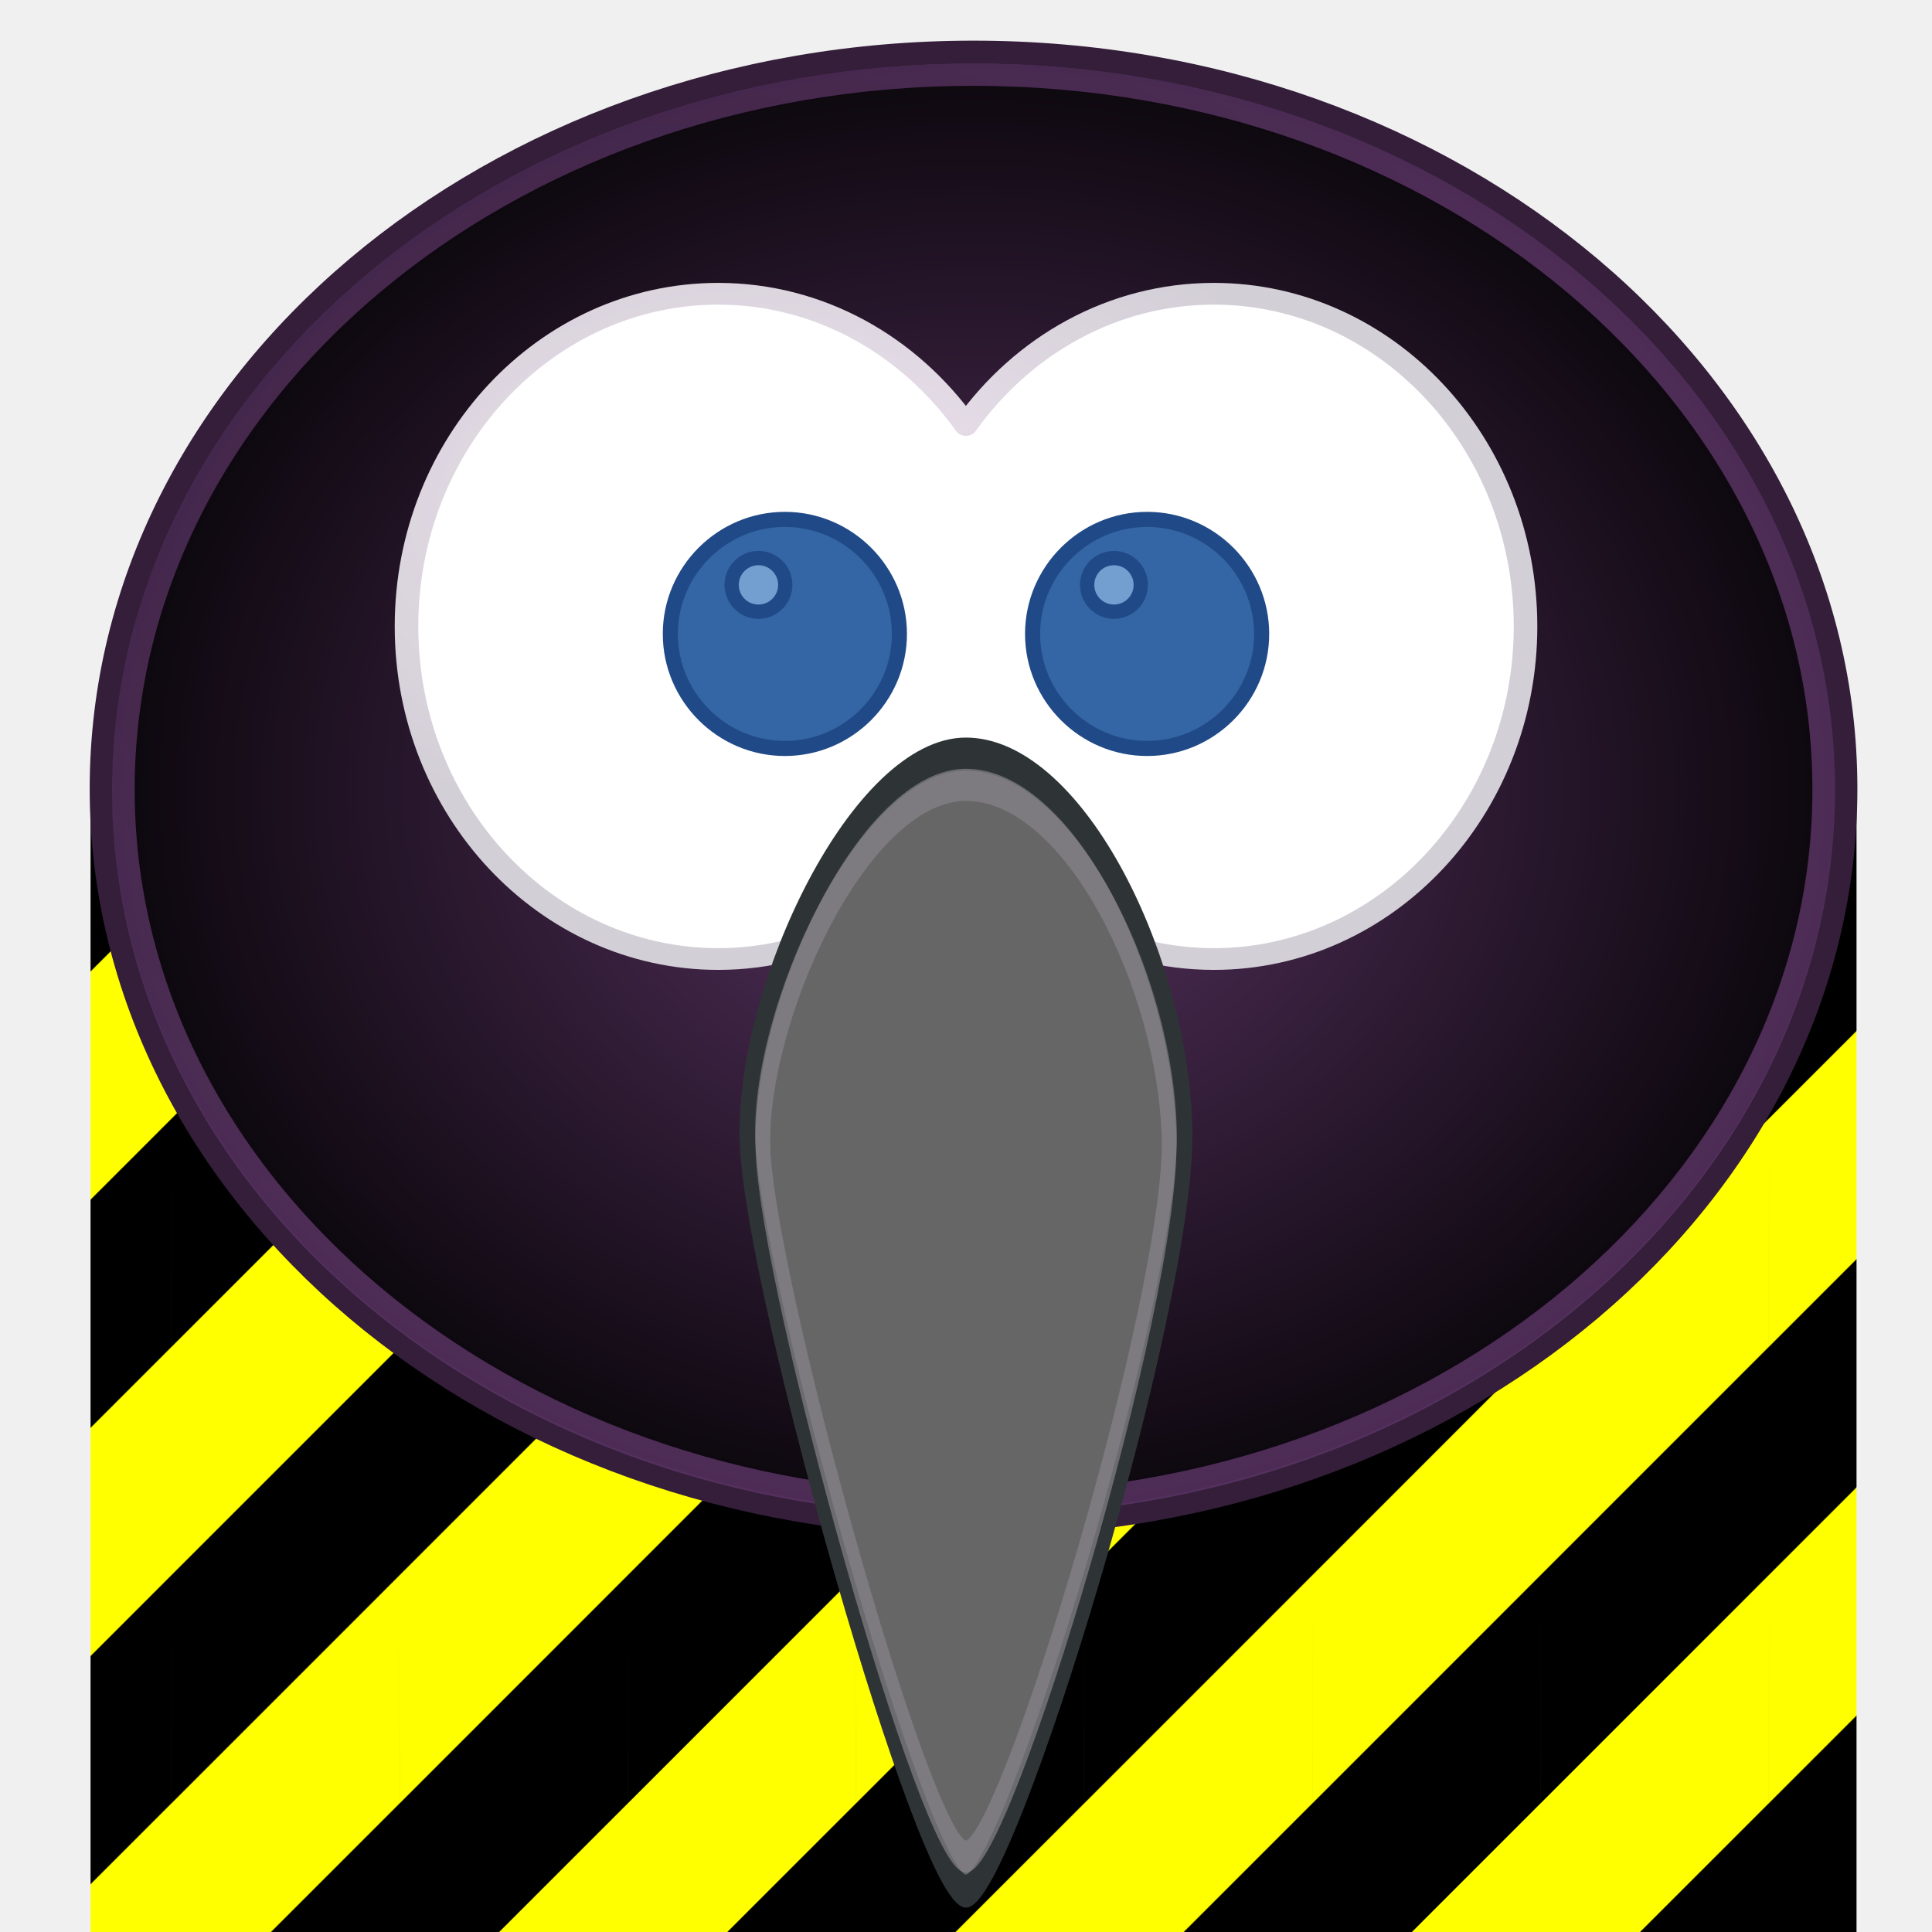
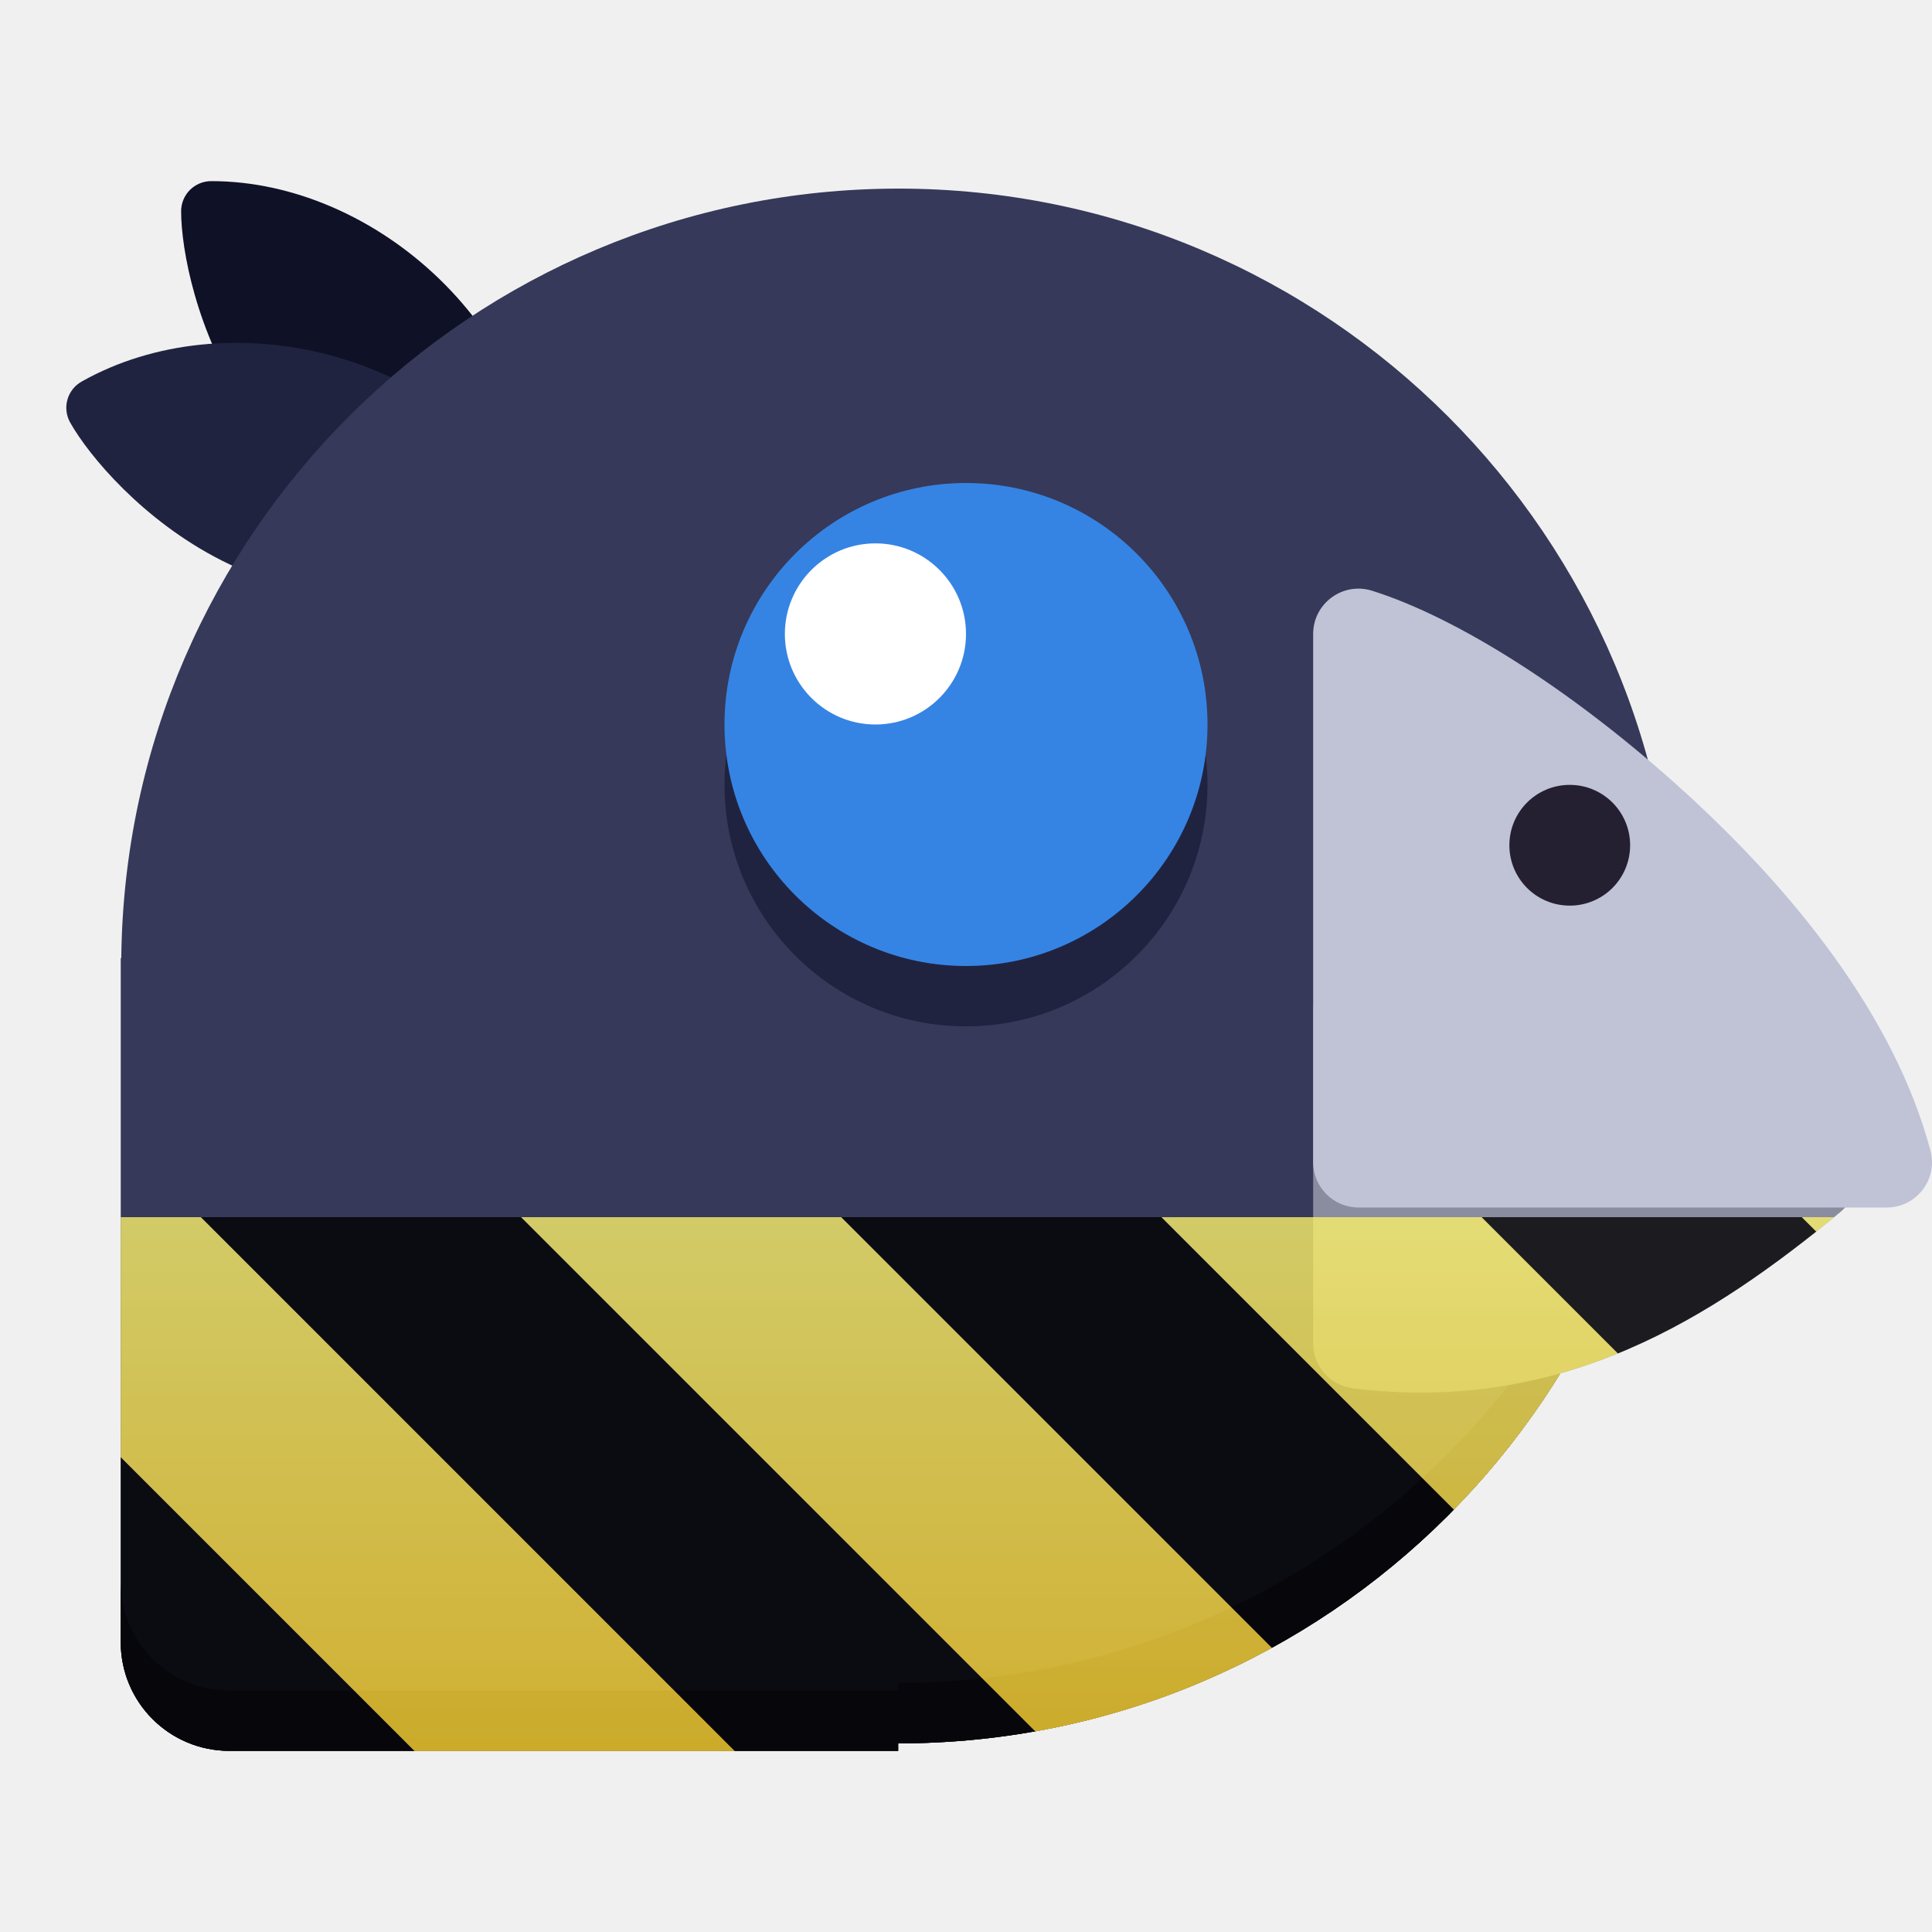
- <svg xmlns="http://www.w3.org/2000/svg" xmlns:xlink="http://www.w3.org/1999/xlink" width="512" height="512" viewBox="0 0 135.467 135.467" version="1.1" id="svg1301">
-   <defs id="defs1295">
-     <linearGradient id="linearGradient5819">
-       <stop style="stop-color:#ffff00;stop-opacity:1;" offset="0" id="stop5815" />
-       <stop style="stop-color:#ffff00;stop-opacity:0;" offset="1" id="stop5817" />
-     </linearGradient>
-     <linearGradient id="linearGradient2057">
-       <stop style="stop-color:#46284d;stop-opacity:1" offset="0" id="stop2053" />
-       <stop style="stop-color:#5c3566;stop-opacity:1" offset="1" id="stop2055" />
-     </linearGradient>
-     <linearGradient id="linearGradient2049">
-       <stop style="stop-color:#eee2ee;stop-opacity:1" offset="0" id="stop2045" />
-       <stop style="stop-color:#d3cfd7;stop-opacity:1" offset="1" id="stop2047" />
-     </linearGradient>
-     <linearGradient id="linearGradient2023">
-       <stop style="stop-color:#5c3566;stop-opacity:1" offset="0" id="stop2019" />
-       <stop style="stop-color:#0a060b;stop-opacity:1" offset="1" id="stop2021" />
-     </linearGradient>
-     <radialGradient xlink:href="#linearGradient2023" id="radialGradient2027" cx="68.07" cy="228.863" fx="68.07" fy="228.863" r="61.383" gradientTransform="matrix(1.004528,0,0,0.8480834,-0.1158457,22.73622)" gradientUnits="userSpaceOnUse" />
-     <radialGradient xlink:href="#linearGradient2049" id="radialGradient2051" cx="-199.884" cy="751.411" fx="-199.884" fy="751.411" r="142.83" gradientTransform="matrix(1,0,0,0.6506508,0,279.0802)" gradientUnits="userSpaceOnUse" />
-     <radialGradient xlink:href="#linearGradient2057" id="radialGradient2061" cx="48.683" cy="210.217" fx="48.683" fy="210.217" r="60.325" gradientUnits="userSpaceOnUse" gradientTransform="matrix(1.001069,0,0,0.8419914,-0.07299608,24.30305)" />
-     <radialGradient xlink:href="#linearGradient2049" id="radialGradient2214" gradientUnits="userSpaceOnUse" gradientTransform="matrix(1,0,0,0.6506508,0,279.0802)" cx="-204.979" cy="751.574" fx="-204.979" fy="751.574" r="142.83" />
-     <pattern patternUnits="userSpaceOnUse" width="32" height="32" patternTransform="translate(-500,-64.00001)" id="pattern5270">
-       <rect style="fill:#000000;fill-opacity:1;fill-rule:evenodd;stroke:none;stroke-width:0;stroke-linecap:square;stroke-miterlimit:4;stroke-dasharray:none;stroke-opacity:1" id="rect5260" width="16" height="32" x="16" y="0" />
-       <path id="path5262" style="fill:#ffff00;fill-opacity:1;fill-rule:evenodd;stroke:none;stroke-width:0;stroke-linecap:square;stroke-miterlimit:4;stroke-dasharray:none;stroke-opacity:1" d="M 32,3.8968653e-6 32,16 16.002,32 16,16 Z" />
-       <rect style="opacity:1;fill:#ffff00;fill-opacity:1;fill-rule:evenodd;stroke:none;stroke-width:0;stroke-linecap:square;stroke-miterlimit:4;stroke-dasharray:none" id="rect5266" width="16" height="32" x="-2.8421709e-14" y="0" />
-       <path id="path5268" style="opacity:1;fill:#000000;fill-opacity:1;fill-rule:evenodd;stroke:none;stroke-width:0;stroke-linecap:square;stroke-miterlimit:4;stroke-dasharray:none" d="M 16,3.8968653e-6 16,16 0.002,32 3.9991254e-6,16 Z" />
-     </pattern>
-     <linearGradient xlink:href="#linearGradient5819" id="linearGradient5821" x1="174.879" y1="118.348" x2="214.1" y2="118.348" gradientUnits="userSpaceOnUse" />
-   </defs>
-   <g id="layer1" transform="translate(0,-161.5333)">
-     <rect style="opacity:1;fill:url(#pattern5270);fill-opacity:1;fill-rule:evenodd;stroke:none;stroke-width:0;stroke-linecap:square;stroke-miterlimit:4;stroke-dasharray:none" id="rect5823" width="123.825" height="80.433" x="6.35" y="216.567" />
-     <ellipse style="opacity:1;fill:url(#radialGradient2027);fill-opacity:1;fill-rule:evenodd;stroke:#341e3a;stroke-width:1.587;stroke-linecap:butt;stroke-linejoin:round;stroke-miterlimit:4;stroke-dasharray:none;stroke-dashoffset:0;stroke-opacity:1" id="path2016" cx="68.262" cy="216.831" rx="61.179" ry="51.654" />
-     <g id="g6326" clip-path="none" transform="matrix(0.2796413,0,0,0.258007,112.3538,-0.656622)" style="stroke:url(#radialGradient2051);stroke-width:3.601;stroke-miterlimit:4;stroke-dasharray:none">
-       <path id="path2387_1_" style="fill:#ffffff;fill-opacity:1;stroke:url(#radialGradient2214);stroke-width:5.91;stroke-linecap:round;stroke-linejoin:round;stroke-miterlimit:4;stroke-dasharray:none;stroke-opacity:1" d="m -221.696,708.462 c -43.129,0 -78.155,40.498 -78.155,90.397 0,49.899 35.026,90.394 78.155,90.394 25.342,0 47.831,-13.999 62.107,-35.661 14.276,21.678 36.814,35.661 62.17,35.661 43.124,0 78.153,-40.498 78.153,-90.394 0,-49.902 -35.029,-90.397 -78.153,-90.397 -25.353,0 -47.894,13.988 -62.17,35.664 -14.276,-21.656 -36.77,-35.664 -62.107,-35.664 z" />
-     </g>
-     <ellipse cy="216.898" cx="68.262" id="circle2039" style="opacity:0.797;fill:none;fill-opacity:1;fill-rule:evenodd;stroke:url(#radialGradient2061);stroke-width:1.586;stroke-linecap:butt;stroke-linejoin:round;stroke-miterlimit:4;stroke-dasharray:none;stroke-dashoffset:0;stroke-opacity:1" rx="59.612" ry="50.139" />
-     <g transform="matrix(0.8094855,0,0,1.723037,-89.70348,50.35245)" id="g4231" style="stroke:#2e3436;stroke-width:1.344;stroke-miterlimit:4;stroke-dasharray:none;stroke-opacity:1">
-       <g id="g319" style="fill:#666666;fill-opacity:1;stroke:#2e3436;stroke-width:1.344;stroke-miterlimit:4;stroke-dasharray:none;stroke-opacity:1">
-         <linearGradient x1="348.288" y1="-137.292" x2="361.629" y2="-137.292" id="linearGradient4266" gradientUnits="userSpaceOnUse" gradientTransform="matrix(0.6415,0,0,-0.7781,-31.1663,4.888)">
-           <stop style="stop-color:#fbb045;stop-opacity:1;fill-opacity:1;fill:url(#linearGradient5821)" offset="0" id="stop4268" />
-           <stop style="stop-color:#c77829;stop-opacity:1;fill-opacity:1;fill:url(#linearGradient5821)" offset="1" id="stop4270" />
-         </linearGradient>
-         <path d="m 194.482,95.213 c -9.511,0 -19.326,9.801 -18.918,15.724 0.406,5.924 15.255,30.546 18.918,30.546 3.665,0 19.345,-24.128 18.937,-31.04 -0.406,-6.911 -9.426,-15.23 -18.937,-15.23 z" style="display:inline;fill:#666666;fill-opacity:1;stroke:#2e3436;stroke-width:1.344;stroke-miterlimit:4;stroke-dasharray:none;stroke-opacity:1" id="path2391_1_" />
+ <svg xmlns="http://www.w3.org/2000/svg" height="128px" viewBox="0 0 128 128" width="128px">
+   <clipPath id="a">
+     <rect height="128" width="128" />
+   </clipPath>
+   <clipPath id="b">
+     <rect height="128" width="128" />
+   </clipPath>
+   <filter id="c" height="100%" width="100%" x="0%" y="0%">
+     <feColorMatrix in="SourceGraphic" type="matrix" values="0 0 0 0 1 0 0 0 0 1 0 0 0 0 1 0 0 0 1 0" />
+   </filter>
+   <mask id="d">
+     <g clip-path="url(#b)" filter="url(#c)">
+       <g clip-path="url(#a)">
+         <path d="m 14 12 c 11 0 22 10 22 22 c 0 1.109 -0.891 2 -2 2 c -18 0 -22 -17 -22 -22 c 0 -1.109 0.891 -2 2 -2 z m 0 0" fill="#0f1126" />
+         <path d="m 5.414 25.277 c 9.582 -5.402 24.074 -2.094 29.965 8.359 c 0.547 0.965 0.207 2.18 -0.758 2.727 c -15.684 8.836 -27.516 -4.008 -29.969 -8.363 c -0.543 -0.965 -0.207 -2.18 0.762 -2.723 z m 0 0" fill="#202340" />
+         <path d="m 59.504 12.496 c -28.227 0.02 -51.18 22.758 -51.469 50.984 c -0.012 -0.008 -0.023 -0.012 -0.035 -0.016 v 45.328 c 0 3.992 3.215 7.207 7.207 7.207 h 44.297 v -0.496 c 28.445 0 51.504 -23.059 51.504 -51.504 s -23.059 -51.504 -51.504 -51.504 z m 0 0" fill="#363959" />
+         <path d="m 80 52 c 0 8.836 -7.164 16 -16 16 s -16 -7.164 -16 -16 s 7.164 -16 16 -16 s 16 7.164 16 16 z m 0 0" fill="#202340" />
+         <path d="m 80 48 c 0 8.836 -7.164 16 -16 16 s -16 -7.164 -16 -16 s 7.164 -16 16 -16 s 16 7.164 16 16 z m 0 0" fill="#3584e4" />
+         <path d="m 64 42 c 0 3.312 -2.688 6 -6 6 s -6 -2.688 -6 -6 s 2.688 -6 6 -6 s 6 2.688 6 6 z m 0 0" fill="#ffffff" />
+         <path d="m 110.863 62 c -1.07 27.605 -23.734 49.449 -51.359 49.504 v 0.496 h -44.297 c -3.992 0 -7.207 -3.215 -7.207 -7.207 v 4 c 0 3.992 3.215 7.207 7.207 7.207 h 44.297 v -0.496 c 28.445 0 51.504 -23.059 51.504 -51.504 c -0.035 -0.668 -0.082 -1.336 -0.145 -2 z m 0 0" fill="#241f31" />
+         <path d="m 91.031 64.184 c -1.957 -0.719 -4.031 0.73 -4.031 2.816 v 22 c 0 1.516 1.129 2.789 2.629 2.977 c 13.965 1.734 23.848 -4.734 32.277 -11.656 c 1.789 -1.477 1.305 -4.336 -0.875 -5.137 z m 0 0" fill="#8a8ca0" />
+         <path d="m 90.902 39.137 c -1.934 -0.605 -3.902 0.836 -3.902 2.863 v 35 c 0 1.656 1.344 3 3 3 h 35 c 1.973 0 3.41 -1.871 2.898 -3.777 c -2.395 -8.938 -9.07 -17.188 -16.324 -23.789 c -7.254 -6.602 -14.961 -11.5 -20.672 -13.297 z m 0 0" fill="#c0c2d6" />
+         <path d="m 108 56 c 0 2.211 -1.789 4 -4 4 s -4 -1.789 -4 -4 s 1.789 -4 4 -4 s 4 1.789 4 4 z m 0 0" fill="#241f31" />
      </g>
    </g>
-     <path id="path6283" d="m 55.034,197.952 c -4.42,0 -8.032,3.611 -8.032,8.031 0,4.42 3.611,8.03 8.032,8.03 4.419,0 8.03,-3.61 8.03,-8.03 0,-4.42 -3.611,-8.031 -8.03,-8.031 z" style="color:#000000;font-style:normal;font-variant:normal;font-weight:normal;font-stretch:normal;line-height:normal;font-family:sans-serif;-inkscape-font-specification:sans-serif;text-indent:0;text-align:start;text-decoration:none;text-decoration-line:none;letter-spacing:normal;word-spacing:normal;text-transform:none;writing-mode:lr-tb;direction:ltr;baseline-shift:baseline;text-anchor:start;clip-rule:nonzero;display:inline;overflow:visible;visibility:visible;color-interpolation:sRGB;color-interpolation-filters:linearRGB;fill:#3465a4;fill-opacity:1;fill-rule:nonzero;stroke:#204a87;stroke-width:1.058;stroke-miterlimit:4;stroke-dasharray:none;stroke-opacity:1;marker:none;color-rendering:auto;image-rendering:auto;shape-rendering:auto;text-rendering:auto;enable-background:accumulate" />
-     <path style="color:#000000;font-style:normal;font-variant:normal;font-weight:normal;font-stretch:normal;line-height:normal;font-family:sans-serif;-inkscape-font-specification:sans-serif;text-indent:0;text-align:start;text-decoration:none;text-decoration-line:none;letter-spacing:normal;word-spacing:normal;text-transform:none;writing-mode:lr-tb;direction:ltr;baseline-shift:baseline;text-anchor:start;clip-rule:nonzero;display:inline;overflow:visible;visibility:visible;color-interpolation:sRGB;color-interpolation-filters:linearRGB;fill:#3465a4;fill-opacity:1;fill-rule:nonzero;stroke:#204a87;stroke-width:1.058;stroke-miterlimit:4;stroke-dasharray:none;stroke-opacity:1;marker:none;color-rendering:auto;image-rendering:auto;shape-rendering:auto;text-rendering:auto;enable-background:accumulate" d="m 80.434,197.952 c -4.42,0 -8.032,3.611 -8.032,8.031 0,4.42 3.611,8.03 8.032,8.03 4.419,0 8.03,-3.61 8.03,-8.03 0,-4.42 -3.611,-8.031 -8.03,-8.031 z" id="path3301_1_" />
-     <circle style="opacity:1;fill:#729fcf;fill-opacity:1;fill-rule:evenodd;stroke:#204a87;stroke-width:1.003;stroke-linecap:butt;stroke-linejoin:round;stroke-miterlimit:4;stroke-dasharray:none;stroke-dashoffset:0;stroke-opacity:1" id="path1999" cx="53.181" cy="202.544" r="1.88" />
-     <circle style="opacity:1;fill:#729fcf;fill-opacity:1;fill-rule:evenodd;stroke:#204a87;stroke-width:1.003;stroke-linecap:butt;stroke-linejoin:round;stroke-miterlimit:4;stroke-dasharray:none;stroke-dashoffset:0;stroke-opacity:1" id="path1999-3" cx="78.108" cy="202.544" r="1.88" />
-     <g style="display:inline;fill:none;stroke:#88858a;stroke-width:1.358;stroke-miterlimit:4;stroke-dasharray:none;stroke-opacity:1" id="g2073" transform="matrix(0.7590433,0,0,1.657581,-79.87251,58.24736)">
-       <g style="fill:none;fill-opacity:1;stroke:#88858a;stroke-width:1.358;stroke-miterlimit:4;stroke-dasharray:none;stroke-opacity:1" id="g2071">
-         <linearGradient gradientTransform="matrix(0.6415,0,0,-0.7781,-31.1663,4.888)" gradientUnits="userSpaceOnUse" id="linearGradient2067" y2="-137.292" x2="361.629" y1="-137.292" x1="348.288">
-           <stop id="stop2063" offset="0" style="stop-color:#fbb045;stop-opacity:1;fill-opacity:1;fill:url(#linearGradient5960)" />
-           <stop id="stop2065" offset="1" style="stop-color:#c77829;stop-opacity:1;fill-opacity:1;fill:url(#linearGradient5960)" />
-         </linearGradient>
-         <path id="path2069" style="display:inline;opacity:0.685;fill:none;fill-opacity:1;stroke:#88858a;stroke-width:1.358;stroke-miterlimit:4;stroke-dasharray:none;stroke-opacity:1" d="m 194.456,95.511 c -9.426,0 -19.154,9.603 -18.749,15.406 0.402,5.804 15.119,29.929 18.749,29.929 3.632,0 19.172,-23.641 18.767,-30.413 -0.402,-6.771 -9.342,-14.922 -18.767,-14.922 z" />
-       </g>
+   </mask>
+   <mask id="e">
+     <g filter="url(#c)">
+       <rect fill-opacity="0.8" height="128" width="128" />
+     </g>
+   </mask>
+   <linearGradient id="f" gradientTransform="matrix(0 0.37 -0.98462 0 295.385 -30.36)" gradientUnits="userSpaceOnUse" x1="300" x2="428" y1="235" y2="235">
+     <stop offset="0" stop-color="#f9f06b" />
+     <stop offset="1" stop-color="#f5c211" />
+   </linearGradient>
+   <clipPath id="g">
+     <rect height="128" width="128" />
+   </clipPath>
+   <clipPath id="h">
+     <rect height="128" width="128" />
+   </clipPath>
+   <path d="m 14 12 c 11 0 22 10 22 22 c 0 1.109 -0.891 2 -2 2 c -18 0 -22 -17 -22 -22 c 0 -1.109 0.891 -2 2 -2 z m 0 0" fill="#0f1126" />
+   <path d="m 5.414 25.277 c 9.582 -5.402 24.074 -2.094 29.965 8.359 c 0.547 0.965 0.207 2.18 -0.758 2.727 c -15.684 8.836 -27.516 -4.008 -29.969 -8.363 c -0.543 -0.965 -0.207 -2.18 0.762 -2.723 z m 0 0" fill="#202340" />
+   <path d="m 59.504 12.496 c -28.227 0.02 -51.18 22.758 -51.469 50.984 c -0.012 -0.008 -0.023 -0.012 -0.035 -0.016 v 45.328 c 0 3.992 3.215 7.207 7.207 7.207 h 44.297 v -0.496 c 28.445 0 51.504 -23.059 51.504 -51.504 s -23.059 -51.504 -51.504 -51.504 z m 0 0" fill="#363959" />
+   <path d="m 80 52 c 0 8.836 -7.164 16 -16 16 s -16 -7.164 -16 -16 s 7.164 -16 16 -16 s 16 7.164 16 16 z m 0 0" fill="#202340" />
+   <path d="m 80 48 c 0 8.836 -7.164 16 -16 16 s -16 -7.164 -16 -16 s 7.164 -16 16 -16 s 16 7.164 16 16 z m 0 0" fill="#3584e4" />
+   <path d="m 64 42 c 0 3.312 -2.688 6 -6 6 s -6 -2.688 -6 -6 s 2.688 -6 6 -6 s 6 2.688 6 6 z m 0 0" fill="#ffffff" />
+   <path d="m 110.863 62 c -1.07 27.605 -23.734 49.449 -51.359 49.504 v 0.496 h -44.297 c -3.992 0 -7.207 -3.215 -7.207 -7.207 v 4 c 0 3.992 3.215 7.207 7.207 7.207 h 44.297 v -0.496 c 28.445 0 51.504 -23.059 51.504 -51.504 c -0.035 -0.668 -0.082 -1.336 -0.145 -2 z m 0 0" fill="#241f31" />
+   <path d="m 91.031 64.184 c -1.957 -0.719 -4.031 0.73 -4.031 2.816 v 22 c 0 1.516 1.129 2.789 2.629 2.977 c 13.965 1.734 23.848 -4.734 32.277 -11.656 c 1.789 -1.477 1.305 -4.336 -0.875 -5.137 z m 0 0" fill="#8a8ca0" />
+   <path d="m 90.902 39.137 c -1.934 -0.605 -3.902 0.836 -3.902 2.863 v 35 c 0 1.656 1.344 3 3 3 h 35 c 1.973 0 3.41 -1.871 2.898 -3.777 c -2.395 -8.938 -9.07 -17.188 -16.324 -23.789 c -7.254 -6.602 -14.961 -11.5 -20.672 -13.297 z m 0 0" fill="#c0c2d6" />
+   <path d="m 108 56 c 0 2.211 -1.789 4 -4 4 s -4 -1.789 -4 -4 s 1.789 -4 4 -4 s 4 1.789 4 4 z m 0 0" fill="#241f31" />
+   <g clip-path="url(#h)" mask="url(#d)">
+     <g clip-path="url(#g)" mask="url(#e)">
+       <path d="m 128 80.641 v 47.359 h -128 v -47.359 z m 0 0" fill="url(#f)" />
+       <path d="m 13.309 80.641 l 47.355 47.359 h 21.215 l -47.359 -47.359 z m 42.422 0 l 47.363 47.359 h 21.215 l -47.363 -47.359 z m 42.43 0 l 29.84 29.84 v -21.211 l -8.629 -8.629 z m -98.16 7.906 v 21.215 l 18.238 18.238 h 21.215 z m 0 0" />
    </g>
  </g>
</svg>
